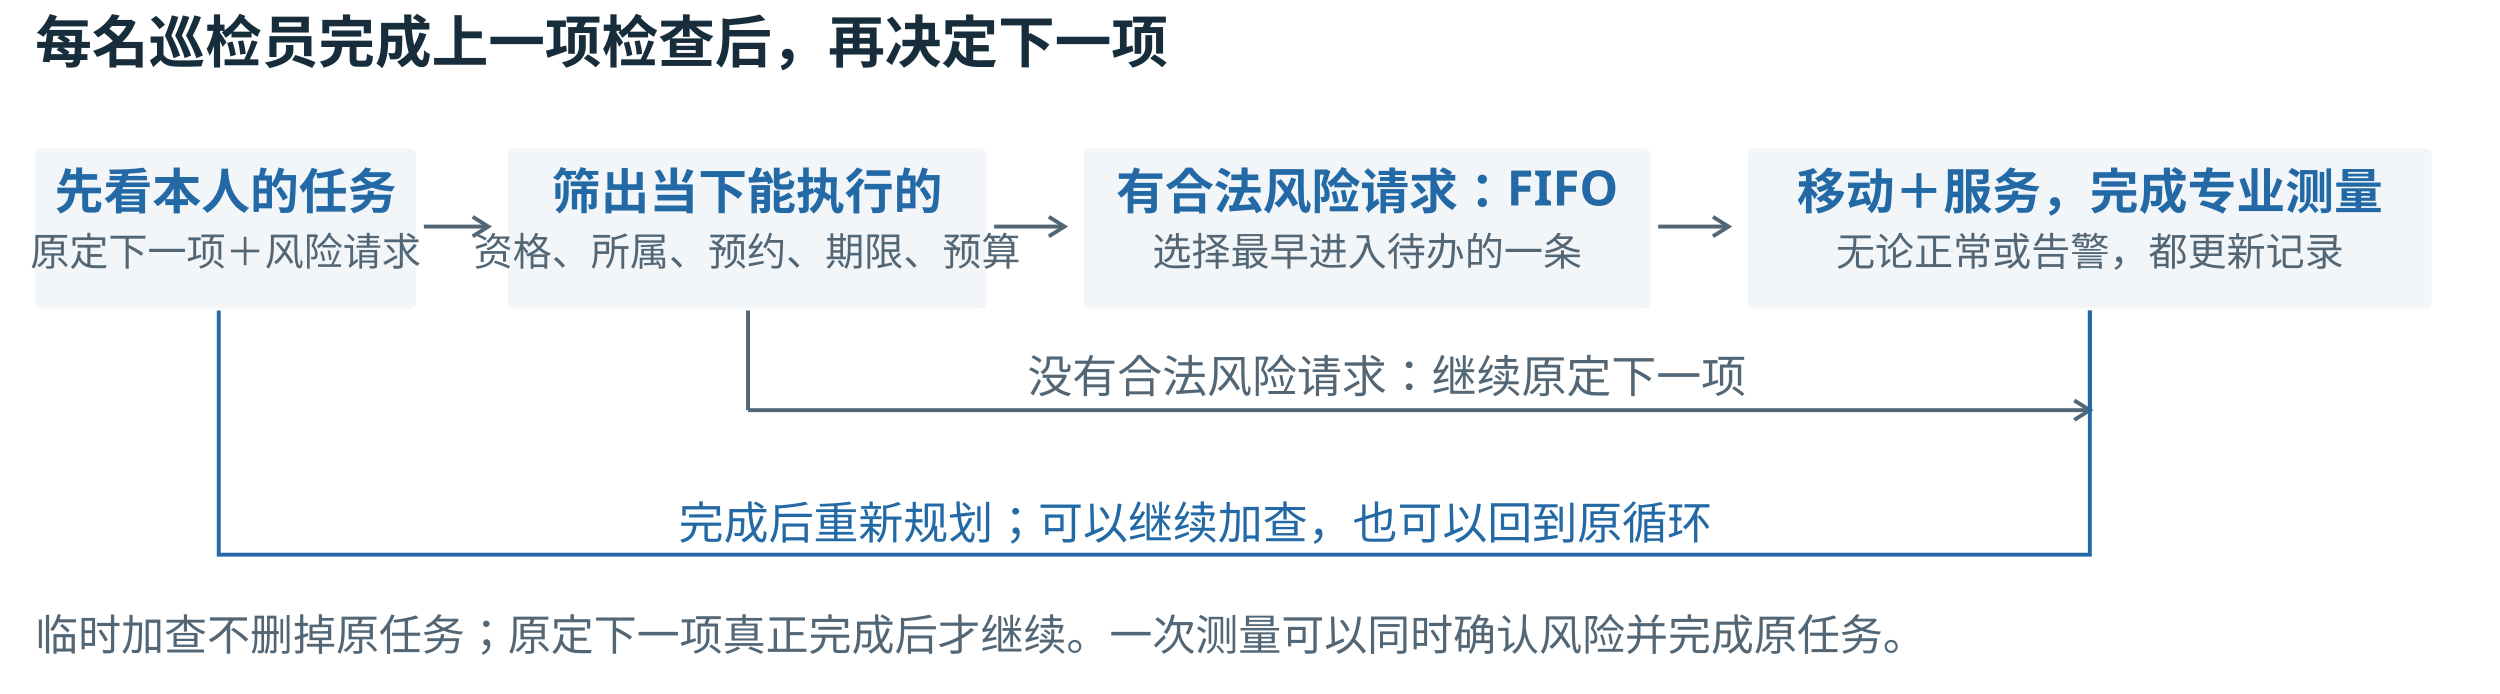
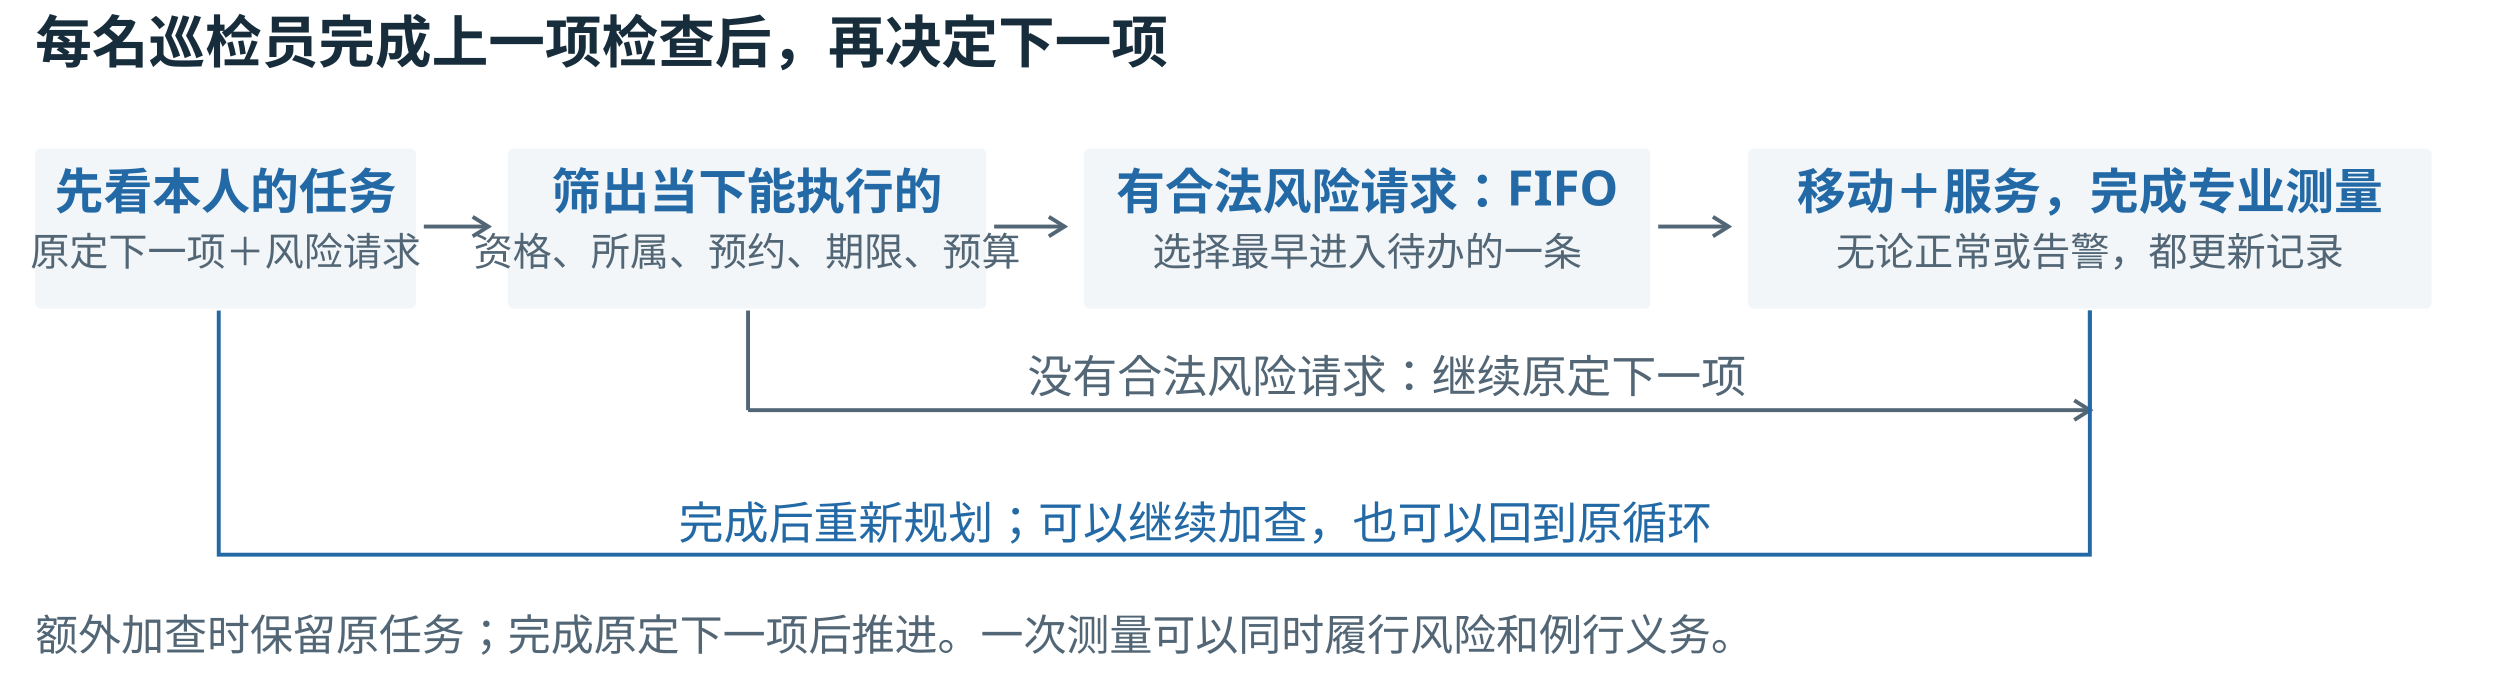
<svg xmlns="http://www.w3.org/2000/svg" viewBox="0 0 1280 355" role="img" aria-labelledby="fifo-cycle-title fifo-cycle-description" data-chart="fifo-cycle">
  <style>svg text{font-family:"Microsoft YaHei","PingFang SC",sans-serif}svg{background:white}</style>
  <text x="18" y="32" font-size="29" fill="#172d3b" text-anchor="start" font-weight="650">每名巡检员完成上一项检查后，再决定下一项</text>
  <rect x="18" y="76" width="195" height="82" fill="#f2f6f9" rx="3" />
  <text x="115.5" y="107" font-size="25" fill="#2369a5" text-anchor="middle" font-weight="600">先看本人的任务</text>
  <text x="115.5" y="136" font-size="20" fill="#526675" text-anchor="middle" font-weight="400">原定下一项＋风险请求</text>
  <line x1="217" y1="116" x2="250" y2="116" stroke="#526675" stroke-width="2" />
  <path d="M242,121 L250,116 L242,111" fill="none" stroke="#526675" stroke-width="2" />
  <rect x="260" y="76" width="245" height="82" fill="#f2f6f9" rx="3" />
  <text x="382.5" y="107" font-size="25" fill="#2369a5" text-anchor="middle" font-weight="600">筛出当下能执行的</text>
  <text x="382.5" y="136" font-size="20" fill="#526675" text-anchor="middle" font-weight="400">资格、所属、预约、期限、预算</text>
  <line x1="509" y1="116" x2="545" y2="116" stroke="#526675" stroke-width="2" />
  <path d="M537,121 L545,116 L537,111" fill="none" stroke="#526675" stroke-width="2" />
  <rect x="555" y="76" width="290" height="82" fill="#f2f6f9" rx="3" />
  <text x="700" y="107" font-size="25" fill="#2369a5" text-anchor="middle" font-weight="600">有合法风险请求：FIFO</text>
  <text x="700" y="136" font-size="20" fill="#526675" text-anchor="middle" font-weight="400">选择最早进入待办的一条</text>
  <line x1="849" y1="116" x2="885" y2="116" stroke="#526675" stroke-width="2" />
  <path d="M877,121 L885,116 L877,111" fill="none" stroke="#526675" stroke-width="2" />
  <rect x="895" y="76" width="350" height="82" fill="#f2f6f9" rx="3" />
  <text x="1070" y="107" font-size="25" fill="#2369a5" text-anchor="middle" font-weight="600">移动＋服务，完成专业测量</text>
  <text x="1070" y="136" font-size="20" fill="#526675" text-anchor="middle" font-weight="400">无论正常或告警，都更新记录</text>
  <line x1="383" y1="159" x2="383" y2="210" stroke="#526675" stroke-width="2" />
  <line x1="383" y1="210" x2="1070" y2="210" stroke="#526675" stroke-width="2" />
  <path d="M1062,215 L1070,210 L1062,205" fill="none" stroke="#526675" stroke-width="2" />
  <line x1="1070" y1="210" x2="1070" y2="159" stroke="#526675" stroke-width="2" />
  <text x="710" y="201" font-size="23" fill="#526675" text-anchor="middle" font-weight="400">没有合法风险请求：继续原定下一项</text>
  <path d="M1070,159 V284 H112 V159" fill="none" stroke="#2369a5" stroke-width="2" />
  <text x="612" y="276" font-size="23" fill="#2369a5" text-anchor="middle" font-weight="400">完成后重新规划；可以继续加查，也可以回到原循环</text>
-   <text x="18" y="333" font-size="22" fill="#526675" text-anchor="start" font-weight="400">临时加查不删掉原任务；原定下一项真正完成后才继续。一次测量可以同时确认风险并完成原任务。</text>
+   <text x="18" y="333" font-size="22" fill="#526675" text-anchor="start" font-weight="400">额外加查时保留原任务；完成原定下一项后推进。一次测量可以同时履行风险和例行义务。</text>
</svg>
